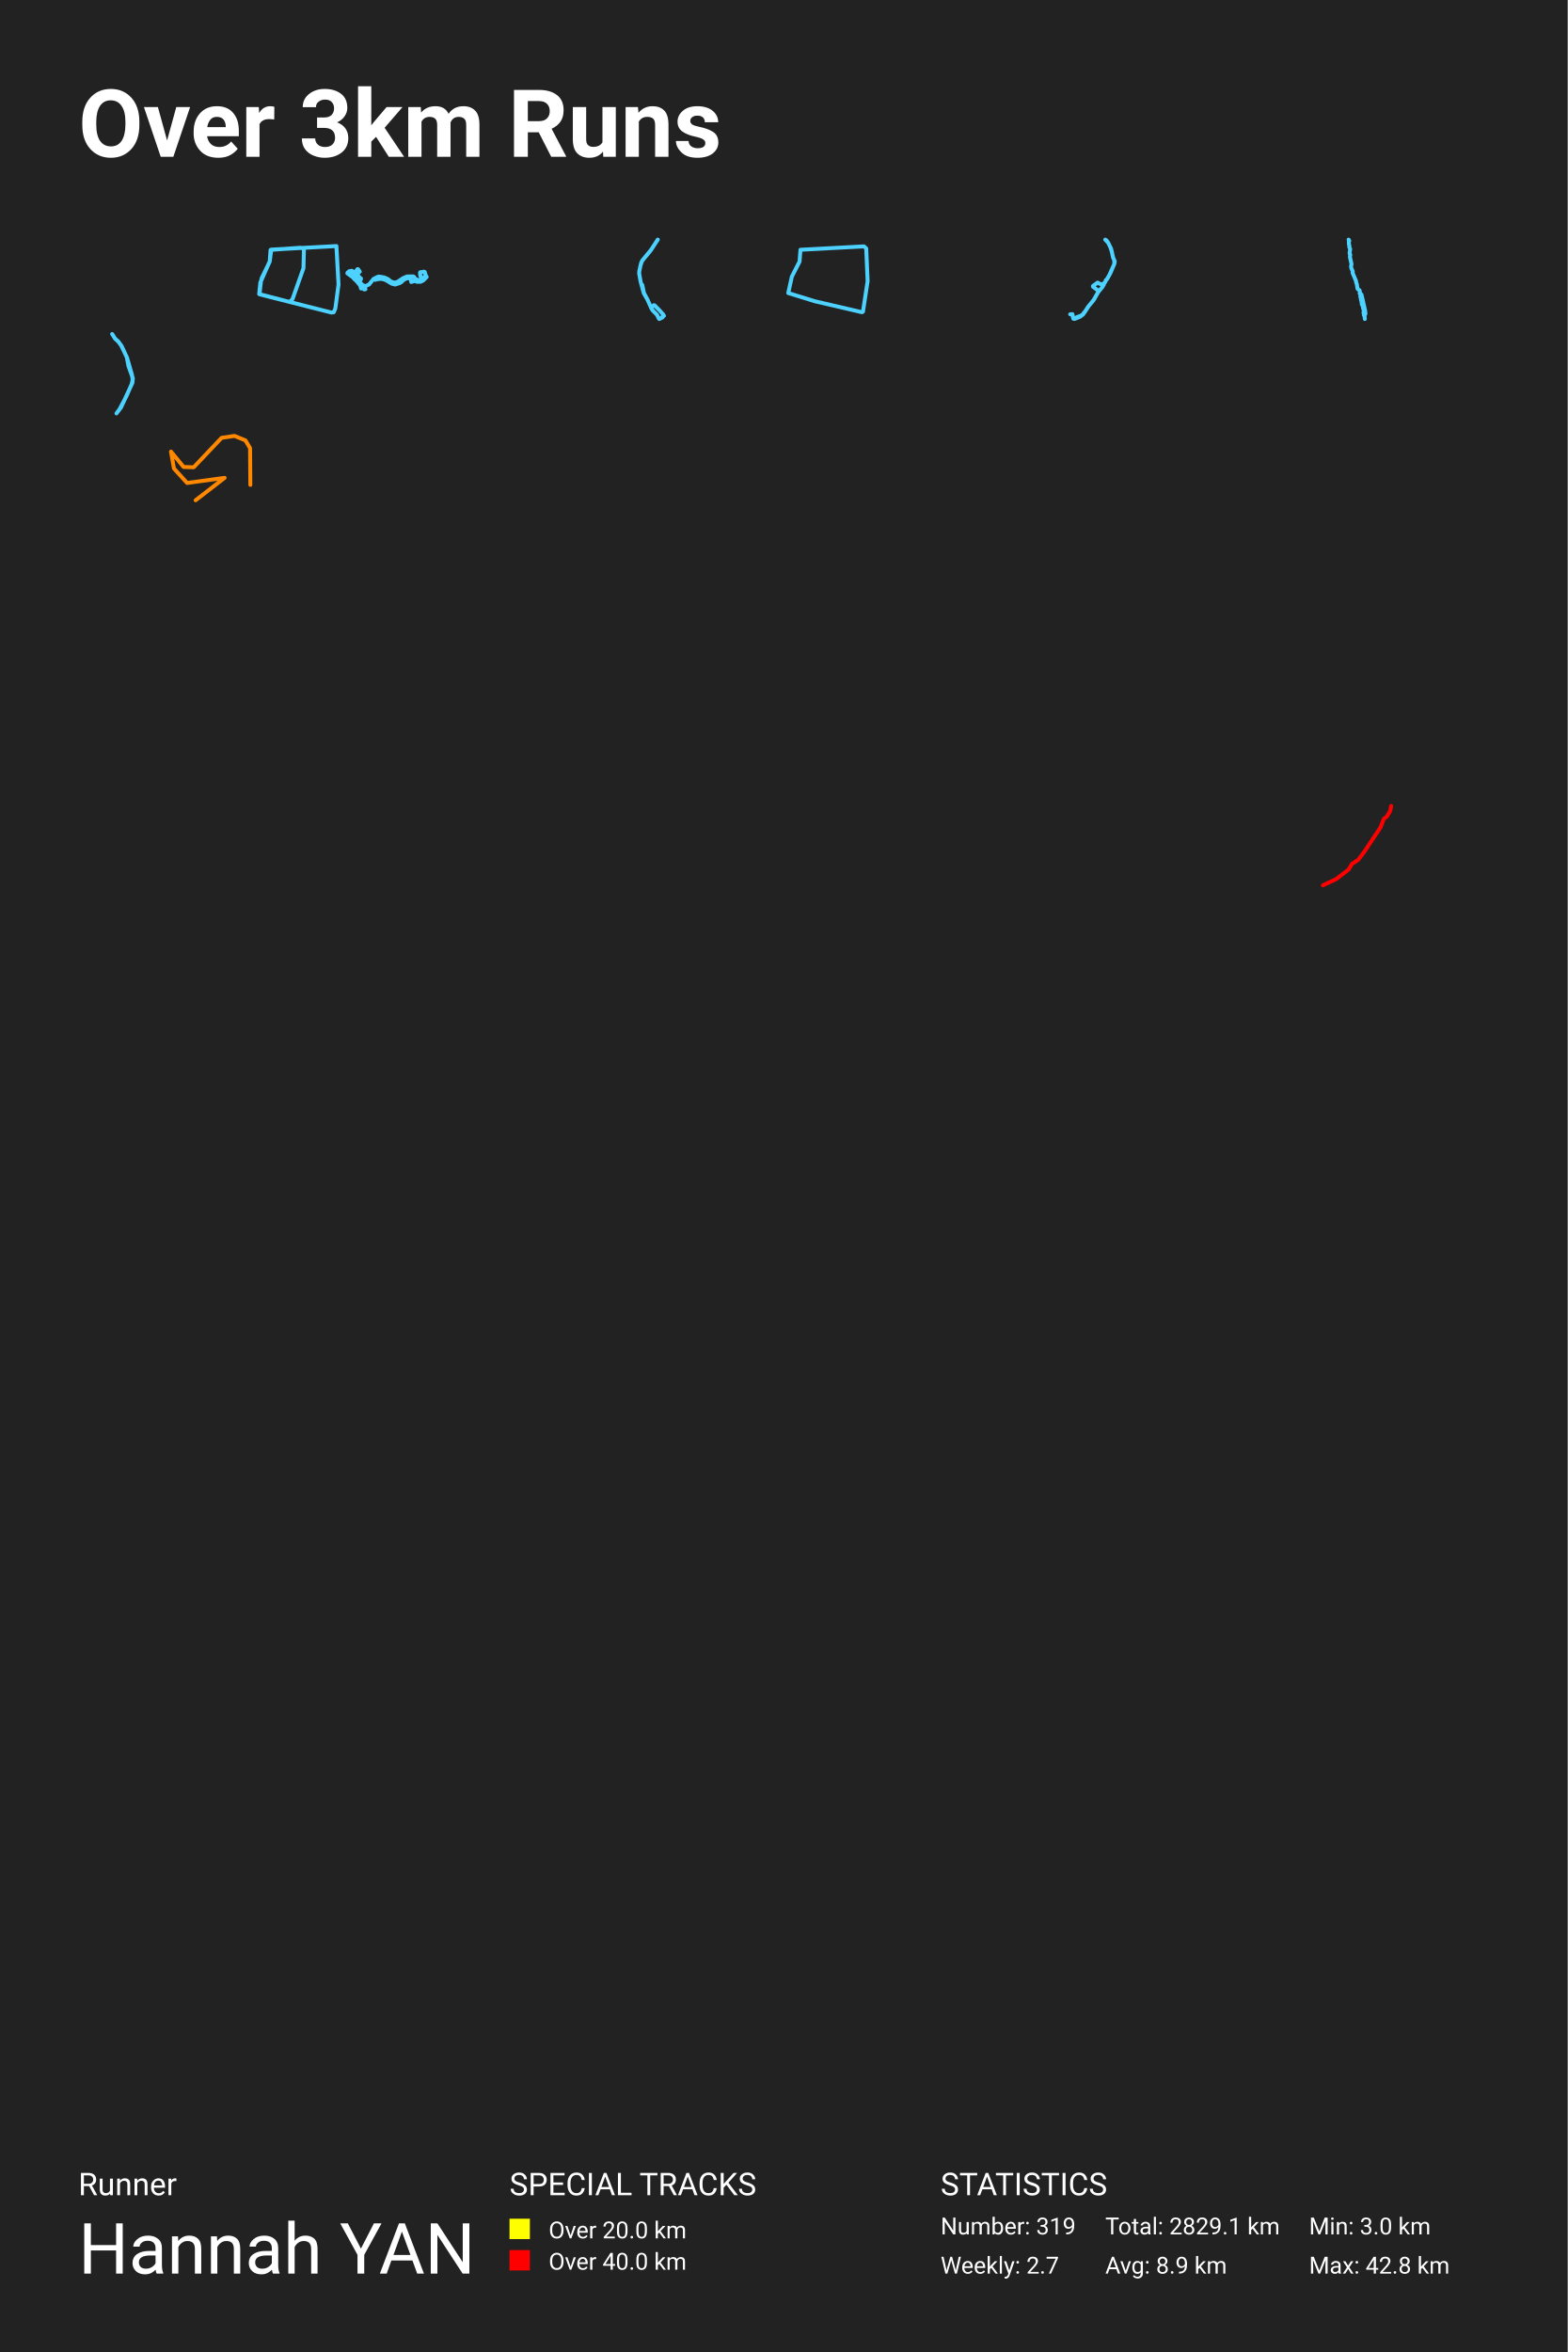
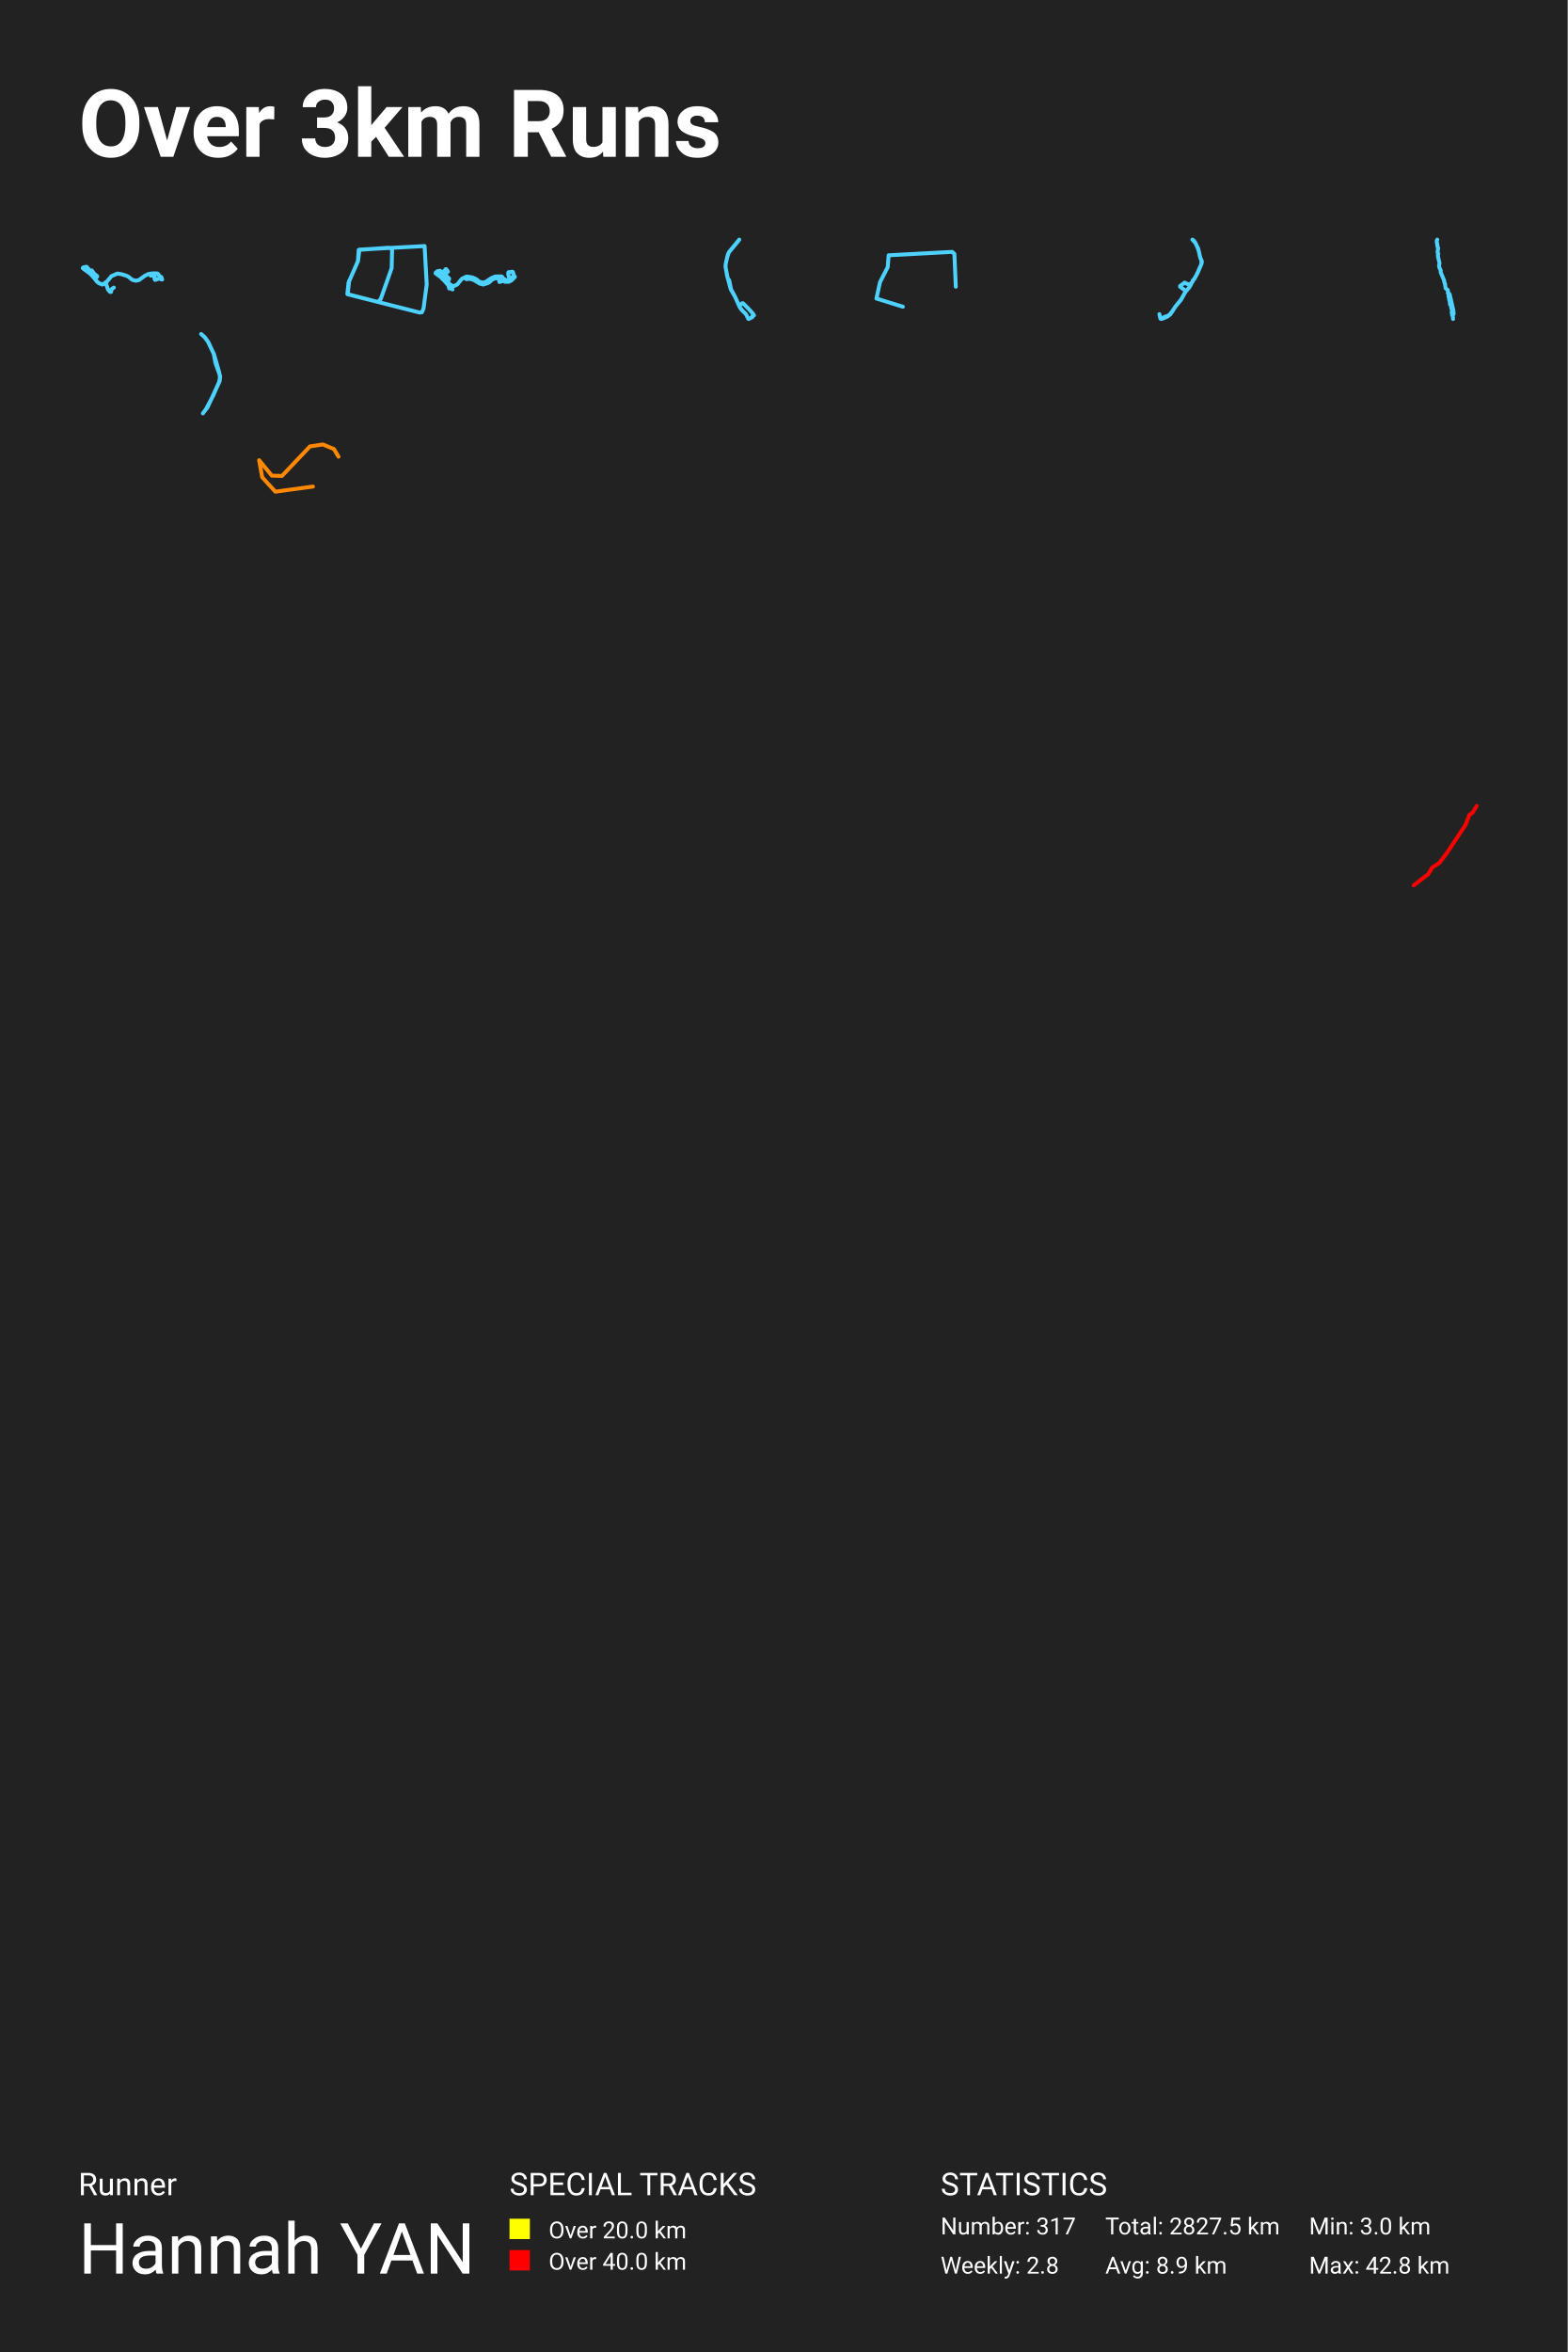
<svg xmlns="http://www.w3.org/2000/svg" baseProfile="full" height="300mm" version="1.1" viewBox="0,0,200,300" width="200mm">
  <defs />
  <rect fill="#222222" height="300" width="200" x="0" y="0" />
  <text fill="#FFFFFF" style="font-size:12px; font-family:-apple-system, BlinkMacSystemFont, 'Segoe UI', Roboto, 'Helvetica Neue', Arial, sans-serif; font-weight:bold;" x="10" y="20">Over 3km Runs</text>
  <text fill="#FFFFFF" style="font-size:4px; font-family:-apple-system, BlinkMacSystemFont, 'Segoe UI', Roboto, 'Helvetica Neue', Arial, sans-serif;" x="10" y="280">Runner</text>
  <text fill="#FFFFFF" style="font-size:9px; font-family:-apple-system, BlinkMacSystemFont, 'Segoe UI', Roboto, 'Helvetica Neue', Arial, sans-serif;" x="10" y="290">Hannah YAN</text>
  <text fill="#FFFFFF" style="font-size:4px; font-family:-apple-system, BlinkMacSystemFont, 'Segoe UI', Roboto, 'Helvetica Neue', Arial, sans-serif;" x="65" y="280">SPECIAL TRACKS</text>
  <rect fill="yellow" height="2.6" width="2.6" x="65" y="283" />
  <text fill="#FFFFFF" style="font-size:3px; font-family:-apple-system, BlinkMacSystemFont, 'Segoe UI', Roboto, 'Helvetica Neue', Arial, sans-serif;" x="70" y="285.5">Over 20.0 km</text>
  <rect fill="red" height="2.6" width="2.6" x="65" y="287" />
  <text fill="#FFFFFF" style="font-size:3px; font-family:-apple-system, BlinkMacSystemFont, 'Segoe UI', Roboto, 'Helvetica Neue', Arial, sans-serif;" x="70" y="289.5">Over 40.0 km</text>
  <text fill="#FFFFFF" style="font-size:4px; font-family:-apple-system, BlinkMacSystemFont, 'Segoe UI', Roboto, 'Helvetica Neue', Arial, sans-serif;" x="120" y="280">STATISTICS</text>
-   <text fill="#FFFFFF" style="font-size:3px; font-family:-apple-system, BlinkMacSystemFont, 'Segoe UI', Roboto, 'Helvetica Neue', Arial, sans-serif;" x="120" y="285">Number: 319</text>
-   <text fill="#FFFFFF" style="font-size:3px; font-family:-apple-system, BlinkMacSystemFont, 'Segoe UI', Roboto, 'Helvetica Neue', Arial, sans-serif;" x="120" y="290">Weekly: 2.7</text>
-   <text fill="#FFFFFF" style="font-size:3px; font-family:-apple-system, BlinkMacSystemFont, 'Segoe UI', Roboto, 'Helvetica Neue', Arial, sans-serif;" x="141" y="285">Total: 2829.1 km</text>
+   <text fill="#FFFFFF" style="font-size:3px; font-family:-apple-system, BlinkMacSystemFont, 'Segoe UI', Roboto, 'Helvetica Neue', Arial, sans-serif;" x="120" y="285">Number: 317</text>
+   <text fill="#FFFFFF" style="font-size:3px; font-family:-apple-system, BlinkMacSystemFont, 'Segoe UI', Roboto, 'Helvetica Neue', Arial, sans-serif;" x="120" y="290">Weekly: 2.8</text>
+   <text fill="#FFFFFF" style="font-size:3px; font-family:-apple-system, BlinkMacSystemFont, 'Segoe UI', Roboto, 'Helvetica Neue', Arial, sans-serif;" x="141" y="285">Total: 2827.5 km</text>
  <text fill="#FFFFFF" style="font-size:3px; font-family:-apple-system, BlinkMacSystemFont, 'Segoe UI', Roboto, 'Helvetica Neue', Arial, sans-serif;" x="141" y="290">Avg: 8.9 km</text>
  <text fill="#FFFFFF" style="font-size:3px; font-family:-apple-system, BlinkMacSystemFont, 'Segoe UI', Roboto, 'Helvetica Neue', Arial, sans-serif;" x="167" y="285">Min: 3.0 km</text>
  <text fill="#FFFFFF" style="font-size:3px; font-family:-apple-system, BlinkMacSystemFont, 'Segoe UI', Roboto, 'Helvetica Neue', Arial, sans-serif;" x="167" y="290">Max: 42.8 km</text>
-   <polyline fill="none" opacity="1" points="34.349,33.5 33.302,35.774 33.107,37.54 42.29,39.866 42.574,39.831 42.784,39.341 43.188,36.281 42.918,31.384 34.603,31.839 34.423,33.29 33.212,36.054 33.062,37.505 36.966,38.519 37.325,38.135 38.716,34.2 38.776,31.751 38.372,31.594 34.513,31.874 34.409,33.378 33.377,35.494" stroke="#4dd2ff" stroke-dasharray="none" stroke-linecap="round" stroke-linejoin="round" stroke-width="0.5" />
-   <polyline fill="none" opacity="1" points="47.889,35.694 48.188,35.581 48.297,35.613 48.489,35.556 48.912,35.616 49.262,35.751 49.959,36.175 50.392,36.293 50.955,36.122 51.195,35.99 51.488,35.705 51.816,35.534 52.017,35.492 52.404,35.524 52.465,35.972 52.976,35.816 53.177,35.947 53.658,35.94 54.002,35.769 54.438,35.328 54.337,35.15 53.85,35.598 53.737,35.581 53.588,34.979 53.597,34.754 53.631,34.712 53.887,34.705 54.057,34.644 54.182,34.687 54.313,35.135 53.938,35.524 53.628,35.737 53.466,35.769 53.32,35.73 52.934,35.513 52.83,35.321 52.724,35.257 51.929,35.264 51.396,35.495 50.705,35.961 50.325,36.054 49.896,35.922 49.485,35.595 49.028,35.392 48.389,35.281 48.218,35.296 47.664,35.573 47.083,36.286 46.626,36.499 46.346,36.399 46.142,36.261 45.445,35.42 44.483,34.697 44.532,34.605 44.9,34.537 45.433,35.143 46.042,35.559 46.045,35.637 45.81,35.801 45.737,35.773 45.369,35.353 44.474,34.68 44.547,34.601 44.876,34.534 45.253,34.779 45.612,34.327 45.688,34.341 45.902,34.651 45.485,35.018 45.433,35.132 45.576,35.239 45.503,34.89 45.536,34.9 45.765,35.271 46.054,35.524 46.023,35.637 45.819,35.787 45.716,35.755 45.274,35.274 44.486,34.697 44.547,34.594 44.9,34.544 45.436,35.146 46.045,35.556 46.051,35.609 45.956,35.691 45.722,35.773 45.591,35.573 45.274,35.267 44.48,34.687 44.532,34.608 44.876,34.541 45.375,35.089 46.039,35.556 46.045,35.62 45.804,35.791 45.722,35.766 45.551,35.527 45.302,35.292 45.061,35.121 44.863,35.05 44.465,34.715 44.355,34.747 44.312,34.858 45.11,35.442 45.141,35.541 45.421,35.787 45.944,36.392 46.063,36.798 46.319,36.795 46.474,36.923 46.626,36.887" stroke="#4dd2ff" stroke-dasharray="none" stroke-linecap="round" stroke-linejoin="round" stroke-width="0.5" />
-   <polyline fill="none" opacity="1" points="83.92,30.562 82.983,31.984 81.921,33.266 81.73,33.799 81.565,34.564 81.54,34.875 81.711,35.843 81.83,36.296 81.943,36.347 82.156,37.381 82.593,38.198 83.129,39.38 83.284,39.615 83.817,40.155 84.074,40.671 84.121,40.688 84.514,40.494 84.503,40.394 84.71,40.284 84.605,40.109 84.13,39.577 83.494,38.94 83.389,38.937 83.088,39.202 83.132,39.383 83.348,39.67 83.126,39.386 82.621,38.249 82.123,37.381 81.733,35.934 81.543,34.894 81.556,34.6 81.73,33.796 81.811,33.495 81.946,33.221 83.071,31.858 83.903,30.579" stroke="#4dd2ff" stroke-dasharray="none" stroke-linecap="round" stroke-linejoin="round" stroke-width="0.5" />
-   <polyline fill="none" opacity="1" points="110.094,39.757 110.688,35.868 110.509,31.684 110.227,31.424 102.121,31.858 102.003,33.368 101.023,35.278 100.562,37.378 103.933,38.42 109.975,39.826" stroke="#4dd2ff" stroke-dasharray="none" stroke-linecap="round" stroke-linejoin="round" stroke-width="0.5" />
-   <polyline fill="none" opacity="1" points="136.814,40.073 136.93,40.653 137.079,40.688 137.799,40.394 138.185,40.101 138.839,39.099 139.502,38.306 140.093,37.258 140.061,37.031 139.439,36.574 139.43,36.486 140.025,36.046 140.246,36.175 140.667,36.312 140.768,36.168 140.891,36.106 141.034,35.914 141.07,35.739 141.229,35.599 141.551,35.037 142.157,33.668 142.22,33.346 141.981,32.795 141.844,32.089 141.65,31.534 141.39,30.985 141.004,30.562 141.178,30.678 141.354,30.922 141.745,31.719 142.038,32.966 142.149,33.14 142.163,33.654 141.677,34.796 141.246,35.596 141.064,35.763 141.055,35.879 140.861,36.137 140.831,36.284 140.625,36.629 140.096,37.265 139.574,38.201 138.857,39.081 138.382,39.818 138.256,39.909 138.212,40.055 137.859,40.282 137.423,40.433 137.047,40.642 136.912,40.597 136.799,40.069 136.53,40.087" stroke="#4dd2ff" stroke-dasharray="none" stroke-linecap="round" stroke-linejoin="round" stroke-width="0.5" />
-   <polyline fill="none" opacity="1" points="172.052,30.562 172.137,30.72 172.074,30.851 172.096,31.174 172.155,31.342 172.132,31.51 172.251,31.764 172.175,32.276 172.209,32.417 172.267,32.493 172.22,32.693 172.229,32.821 172.422,33.695 172.359,33.983 172.411,34.251 172.585,34.616 172.552,34.789 173.009,35.877 172.996,35.972 173.101,36.255 173.184,36.811 173.256,36.9 173.449,37.026 173.505,37.33 173.46,37.414 173.66,37.54 173.651,37.606 173.546,37.7 173.559,37.892 173.626,38.096 173.635,38.28 173.687,38.385 173.743,38.867 173.855,38.972 173.893,39.295 174.008,39.649 173.947,39.854 174.001,39.977 173.983,40.111 174.021,40.247 174.08,40.297 174.122,40.688 174.075,40.242 174.198,40.024 174.145,39.562 173.696,37.585 173.458,37.422" stroke="#4dd2ff" stroke-dasharray="none" stroke-linecap="round" stroke-linejoin="round" stroke-width="0.5" />
-   <polyline fill="none" opacity="1" points="14.388,42.714 14.654,43.168 15.106,43.592 15.468,44.083 16.202,45.608 16.841,47.836 16.921,48.464 16.799,48.993 16.096,50.605 15.239,52.217 14.861,52.727 15.431,51.98 16.889,48.838 16.948,48.253 16.383,46.666 16.176,45.564 15.516,44.139 15.064,43.523 14.707,43.224 14.302,42.602" stroke="#4dd2ff" stroke-dasharray="none" stroke-linecap="round" stroke-linejoin="round" stroke-width="0.5" />
-   <polyline fill="none" opacity="1" points="31.938,61.848 31.903,57.152 31.309,56.172 29.913,55.6 28.272,55.845 24.71,59.602 23.419,59.561 21.812,57.601 22.197,59.765 23.872,61.603 28.656,60.949 24.955,63.807" stroke="#ff8800" stroke-dasharray="none" stroke-linecap="round" stroke-linejoin="round" stroke-width="0.5" />
-   <polyline fill="none" opacity="1" points="177.484,102.799 177.349,103.456 176.913,104.17 176.545,104.43 176.138,105.506 174.094,108.587 173.27,109.674 172.476,110.195 172.05,110.908 170.461,112.132 168.766,112.924" stroke="red" stroke-dasharray="none" stroke-linecap="round" stroke-linejoin="round" stroke-width="0.5" />
+   <polyline fill="none" opacity="1" points="14.521,36.686 14.238,36.879 14.171,37.231 14.031,37.227 13.779,36.936 13.463,36.01 13.467,36.15 13.039,36.293 12.573,36.092 12.342,35.887 11.705,35.076 10.566,34.195 10.678,34.101 11.042,34.031 11.701,34.76 12.37,35.203 12.398,35.301 12.153,35.457 12.041,35.461 11.529,34.912 10.587,34.232 10.58,34.142 11.046,34.027 11.673,34.732 12.37,35.207 12.384,35.301 12.118,35.478 12.037,35.461 11.466,34.855 10.562,34.187 10.65,34.109 11.039,34.019 11.673,34.74 12.395,35.215 12.391,35.289 12.223,35.416 12.044,35.473 11.628,35.006 10.598,34.228 10.573,34.154 11.028,34.031 11.684,34.74 12.339,35.17 12.388,35.289 12.115,35.482 12.041,35.473 11.61,34.99 10.584,34.232 10.573,34.154 10.678,34.088 11.049,34.043 11.68,34.748 12.377,35.219 12.388,35.285 12.297,35.359 12.118,35.478 12.023,35.473 11.519,34.916 11.621,34.765 11.761,34.793 12.367,35.203 12.353,35.326 12.125,35.482 12.013,35.469 11.561,34.953 10.58,34.224 10.633,34.113 11.042,34.031 11.694,34.756 12.374,35.207 12.367,35.314 12.115,35.486 12.034,35.482 11.491,34.875 10.566,34.195 10.664,34.097 11.046,34.031 11.673,34.74 12.374,35.203 12.36,35.31 12.122,35.473 12.016,35.457 11.824,35.199 11.512,34.924 11.628,34.769 11.838,34.83 12.381,35.232 12.272,35.371 12.048,35.478 11.477,34.867 10.573,34.211 10.668,34.101 11.028,34.027 11.729,34.793 11.705,34.486 12.048,34.961 12.367,35.228 12.048,35.478 11.484,34.879 10.566,34.22 10.643,34.101 11.063,34.043 11.635,34.719 12.15,35.019 12.377,35.223 12.381,35.293 12.129,35.473 12.104,35.547 12.36,35.891 12.689,36.158 13.015,36.256 13.46,36.121 14.224,35.219 14.966,34.896 15.45,34.965 16.105,35.158 16.41,35.314 16.865,35.686 17.317,35.805 17.727,35.723 18.47,35.178 18.953,34.945 19.573,34.863 20.053,34.879 20.183,34.949 20.292,35.162 20.586,35.346 20.688,35.65 20.551,35.633 20.355,35.514 19.787,35.703 19.703,35.568 19.731,35.211 19.647,35.142 19.223,35.158" stroke="#4dd2ff" stroke-dasharray="none" stroke-linecap="round" stroke-linejoin="round" stroke-width="0.5" />
+   <polyline fill="none" opacity="1" points="44.552,35.774 44.357,37.54 53.54,39.866 53.824,39.831 54.034,39.341 54.438,36.281 54.168,31.384 45.853,31.839 45.673,33.29 44.462,36.054 44.312,37.505 48.216,38.519 48.575,38.135 49.966,34.2 50.026,31.751 49.622,31.594 45.763,31.874 45.659,33.378" stroke="#4dd2ff" stroke-dasharray="none" stroke-linecap="round" stroke-linejoin="round" stroke-width="0.5" />
+   <polyline fill="none" opacity="1" points="59.438,35.581 59.547,35.613 59.739,35.556 60.162,35.616 60.512,35.751 61.209,36.175 61.642,36.293 62.205,36.122 62.445,35.99 62.738,35.705 63.066,35.534 63.267,35.492 63.654,35.524 63.715,35.972 64.226,35.816 64.427,35.947 64.908,35.94 65.252,35.769 65.688,35.328 65.587,35.15 65.1,35.598 64.987,35.581 64.838,34.979 64.847,34.754 64.881,34.712 65.137,34.705 65.307,34.644 65.432,34.687 65.563,35.135 65.188,35.524 64.878,35.737 64.716,35.769 64.57,35.73 64.184,35.513 64.08,35.321 63.974,35.257 63.179,35.264 62.646,35.495 61.955,35.961 61.575,36.054 61.146,35.922 60.735,35.595 60.278,35.392 59.639,35.281 59.468,35.296 58.914,35.573 58.333,36.286 57.876,36.499 57.596,36.399 57.392,36.261 56.695,35.42 55.733,34.697 55.782,34.605 56.15,34.537 56.683,35.143 57.292,35.559 57.295,35.637 57.06,35.801 56.987,35.773 56.619,35.353 55.724,34.68 55.797,34.601 56.126,34.534 56.503,34.779 56.862,34.327 56.938,34.341 57.152,34.651 56.735,35.018 56.683,35.132 56.826,35.239 56.753,34.89 56.786,34.9 57.015,35.271 57.304,35.524 57.273,35.637 57.069,35.787 56.966,35.755 56.524,35.274 55.736,34.697 55.797,34.594 56.15,34.544 56.686,35.146 57.295,35.556 57.301,35.609 57.206,35.691 56.972,35.773 56.841,35.573 56.524,35.267 55.73,34.687 55.782,34.608 56.126,34.541 56.625,35.089 57.289,35.556 57.295,35.62 57.054,35.791 56.972,35.766 56.801,35.527 56.552,35.292 56.311,35.121 56.113,35.05 55.715,34.715 55.605,34.747 55.562,34.858 56.36,35.442 56.391,35.541 56.671,35.787 57.194,36.392 57.313,36.798 57.569,36.795 57.724,36.923" stroke="#4dd2ff" stroke-dasharray="none" stroke-linecap="round" stroke-linejoin="round" stroke-width="0.5" />
+   <polyline fill="none" opacity="1" points="94.212,30.707 92.995,32.177 92.776,32.788 92.586,33.666 92.557,34.022 92.754,35.133 92.89,35.651 93.02,35.711 93.264,36.896 93.765,37.833 94.38,39.188 94.557,39.458 95.169,40.077 95.464,40.669 95.518,40.688 95.968,40.465 95.955,40.351 96.193,40.225 96.072,40.025 95.527,39.414 94.798,38.684 94.678,38.681 94.332,38.984 94.383,39.192 94.63,39.521 94.377,39.195 93.797,37.892 93.226,36.896 92.779,35.237 92.56,34.044 92.576,33.707 92.776,32.785 92.868,32.44 93.023,32.126 94.313,30.562" stroke="#4dd2ff" stroke-dasharray="none" stroke-linecap="round" stroke-linejoin="round" stroke-width="0.5" />
+   <polyline fill="none" opacity="1" points="121.938,36.571 121.759,32.387 121.477,32.127 113.371,32.561 113.253,34.071 112.273,35.981 111.812,38.081 115.183,39.123" stroke="#4dd2ff" stroke-dasharray="none" stroke-linecap="round" stroke-linejoin="round" stroke-width="0.5" />
+   <polyline fill="none" opacity="1" points="148.046,40.653 148.195,40.688 148.915,40.394 149.3,40.101 149.954,39.099 150.618,38.306 151.209,37.258 151.176,37.031 150.555,36.574 150.546,36.486 151.14,36.046 151.361,36.175 151.783,36.312 151.884,36.168 152.007,36.106 152.15,35.914 152.186,35.739 152.344,35.599 152.667,35.037 153.273,33.668 153.336,33.346 153.097,32.795 152.959,32.089 152.765,31.534 152.505,30.985 152.12,30.562 152.293,30.678 152.47,30.922 152.861,31.719 153.154,32.966 153.264,33.14 153.279,33.654 152.792,34.796 152.362,35.596 152.18,35.763 152.171,35.879 151.977,36.137 151.947,36.284 151.741,36.629 151.212,37.265 150.689,38.201 149.972,39.081 149.497,39.818 149.372,39.909 149.327,40.055 148.975,40.282 148.539,40.433 148.162,40.642 148.028,40.597 147.914,40.069" stroke="#4dd2ff" stroke-dasharray="none" stroke-linecap="round" stroke-linejoin="round" stroke-width="0.5" />
+   <polyline fill="none" opacity="1" points="183.36,30.562 183.296,30.696 183.319,31.024 183.378,31.194 183.355,31.365 183.476,31.623 183.399,32.143 183.433,32.287 183.492,32.364 183.444,32.567 183.453,32.697 183.649,33.584 183.585,33.878 183.638,34.149 183.816,34.52 183.781,34.696 184.246,35.801 184.233,35.897 184.34,36.185 184.424,36.75 184.497,36.84 184.693,36.968 184.75,37.277 184.704,37.363 184.907,37.491 184.898,37.557 184.791,37.653 184.805,37.848 184.873,38.055 184.882,38.242 184.934,38.348 184.991,38.839 185.105,38.945 185.144,39.273 185.26,39.633 185.199,39.84 185.253,39.966 185.235,40.101 185.274,40.24 185.333,40.291 185.376,40.688 185.329,40.235 185.454,40.014 185.399,39.545 184.944,37.536" stroke="#4dd2ff" stroke-dasharray="none" stroke-linecap="round" stroke-linejoin="round" stroke-width="0.5" />
+   <polyline fill="none" opacity="1" points="25.66,42.602 26.139,43.05 26.523,43.571 27.301,45.186 27.977,47.546 28.062,48.212 27.932,48.772 27.188,50.479 26.28,52.186 25.88,52.727 26.483,51.936 28.028,48.607 28.09,47.988 27.492,46.307 27.272,45.14 26.573,43.63 26.094,42.978 25.717,42.661" stroke="#4dd2ff" stroke-dasharray="none" stroke-linecap="round" stroke-linejoin="round" stroke-width="0.5" />
+   <polyline fill="none" opacity="1" points="43.188,58.249 42.592,57.266 41.191,56.693 39.544,56.938 35.97,60.708 34.674,60.667 33.062,58.7 33.448,60.872 35.13,62.715 39.929,62.06" stroke="#ff8800" stroke-dasharray="none" stroke-linecap="round" stroke-linejoin="round" stroke-width="0.5" />
+   <polyline fill="none" opacity="1" points="188.394,102.799 187.886,103.632 187.456,103.936 186.981,105.192 184.595,108.787 183.634,110.056 182.707,110.664 182.21,111.497 180.356,112.924" stroke="red" stroke-dasharray="none" stroke-linecap="round" stroke-linejoin="round" stroke-width="0.5" />
</svg>
